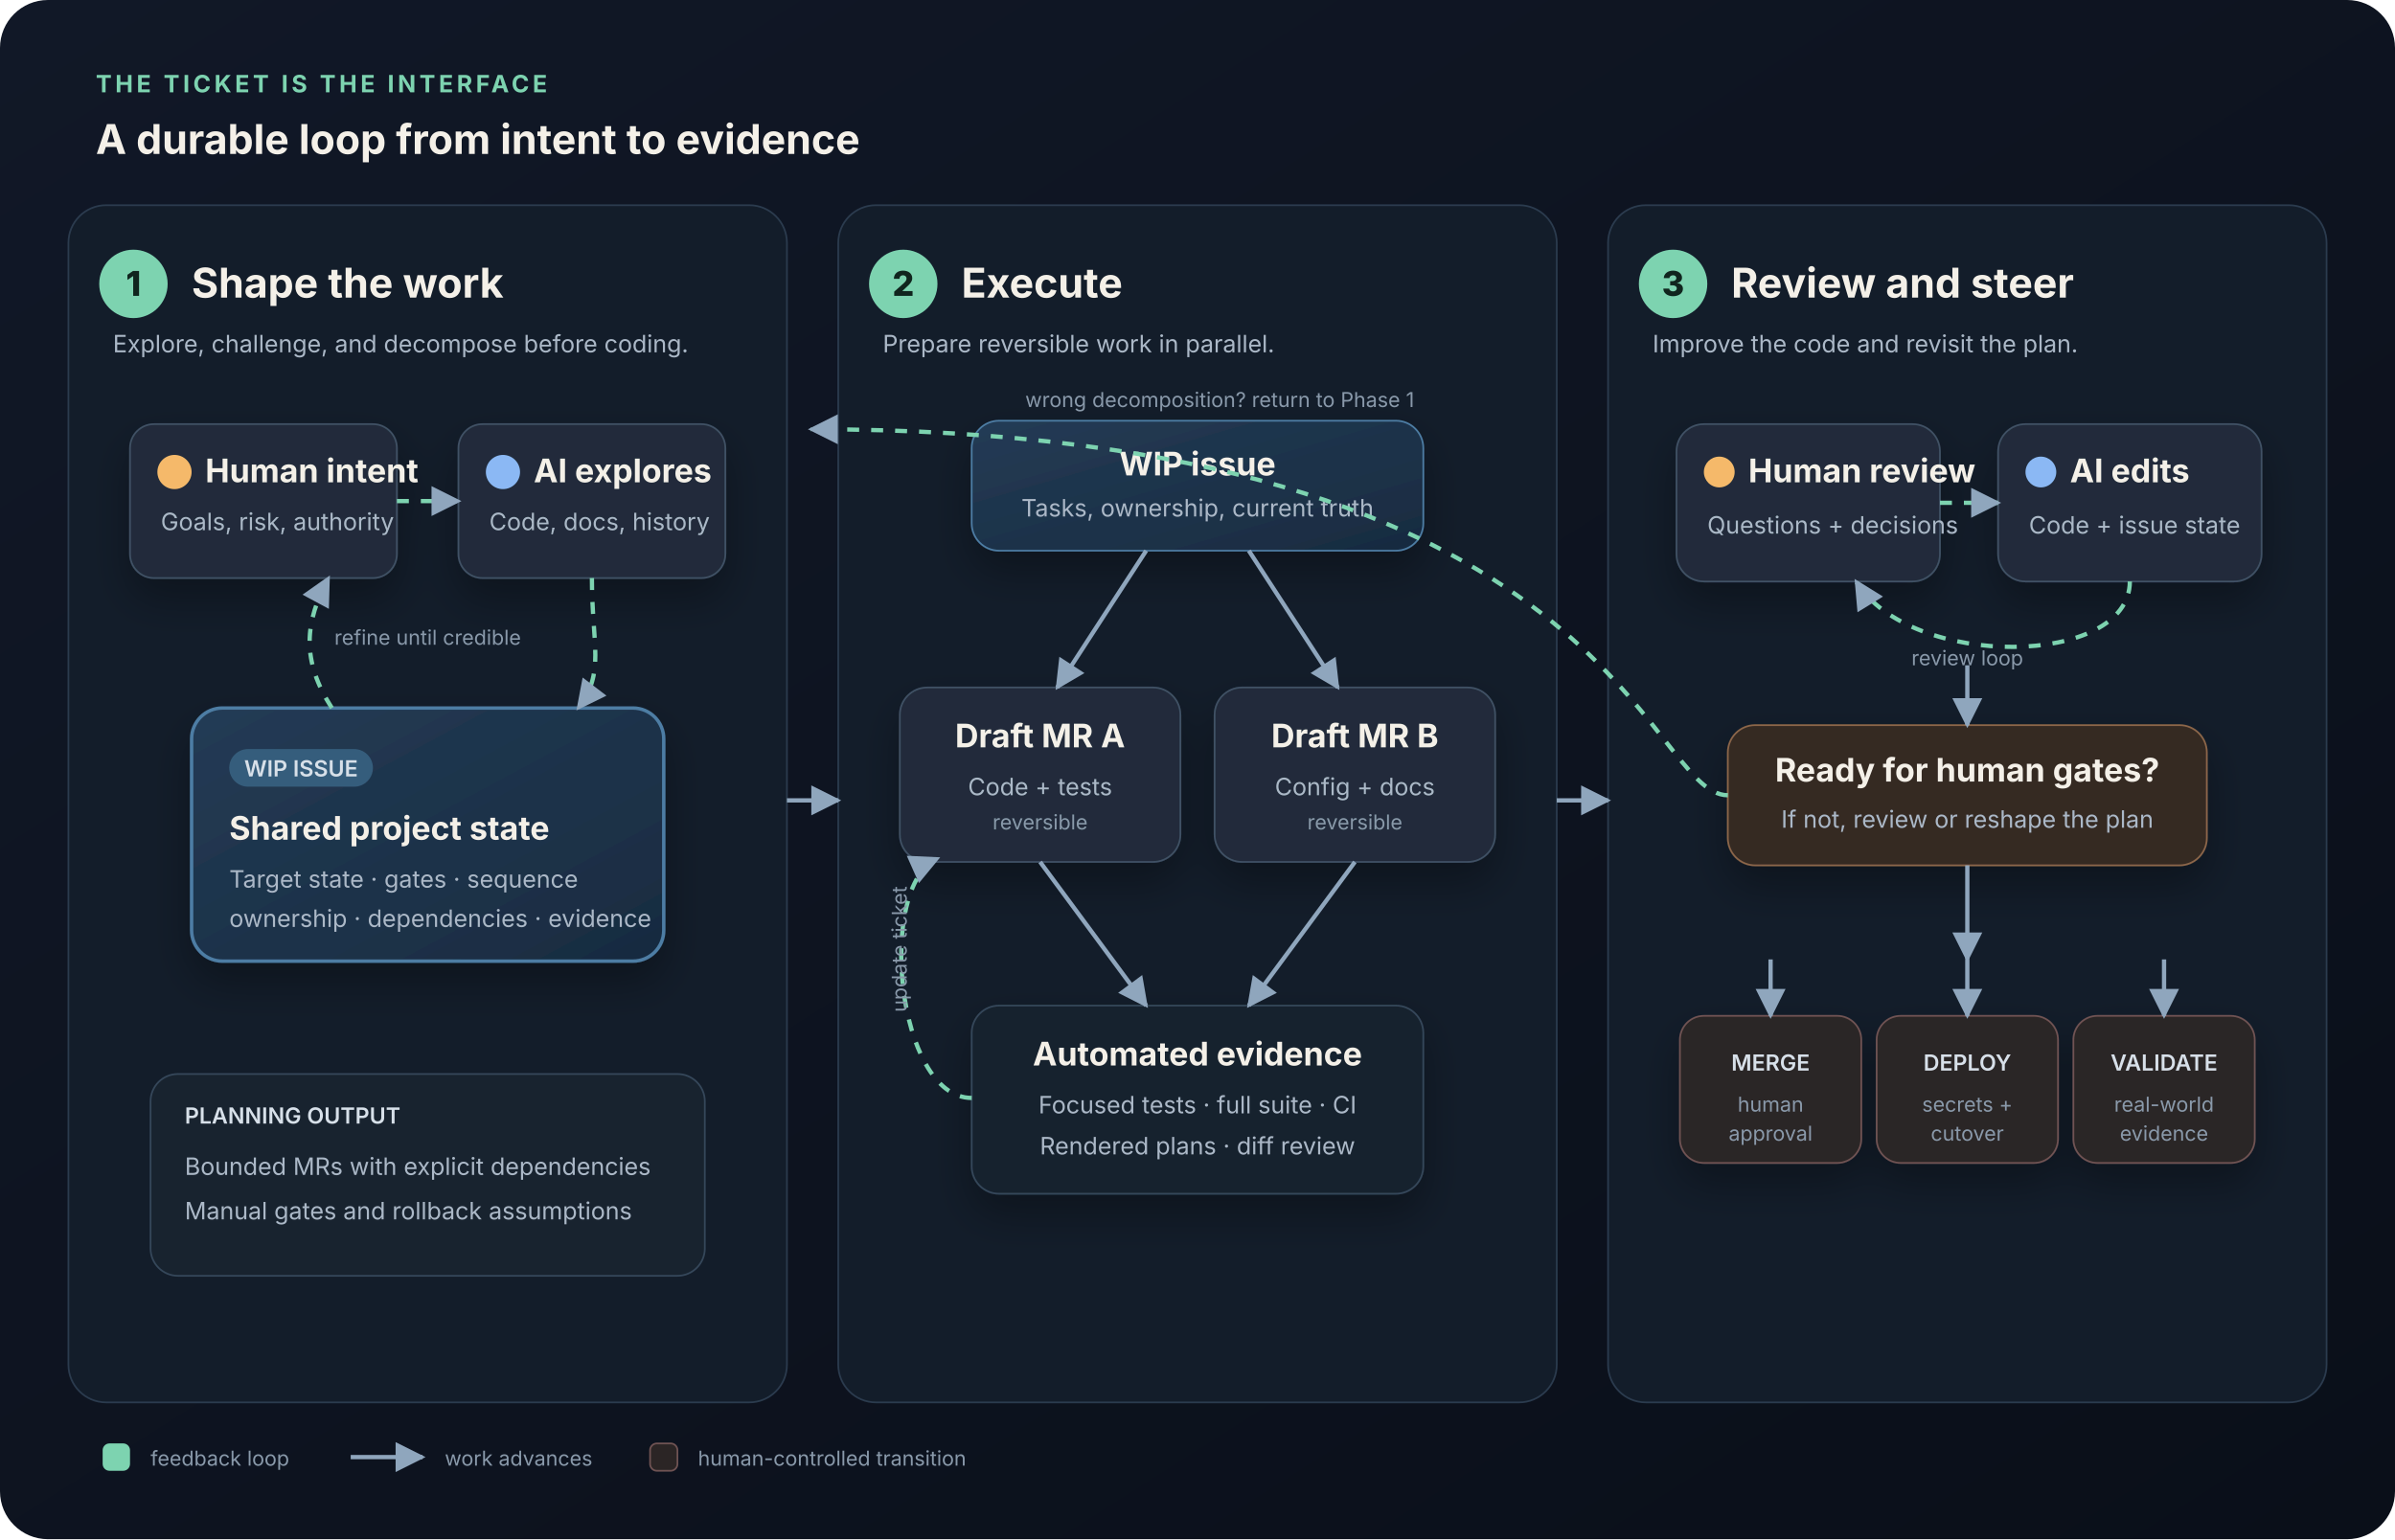
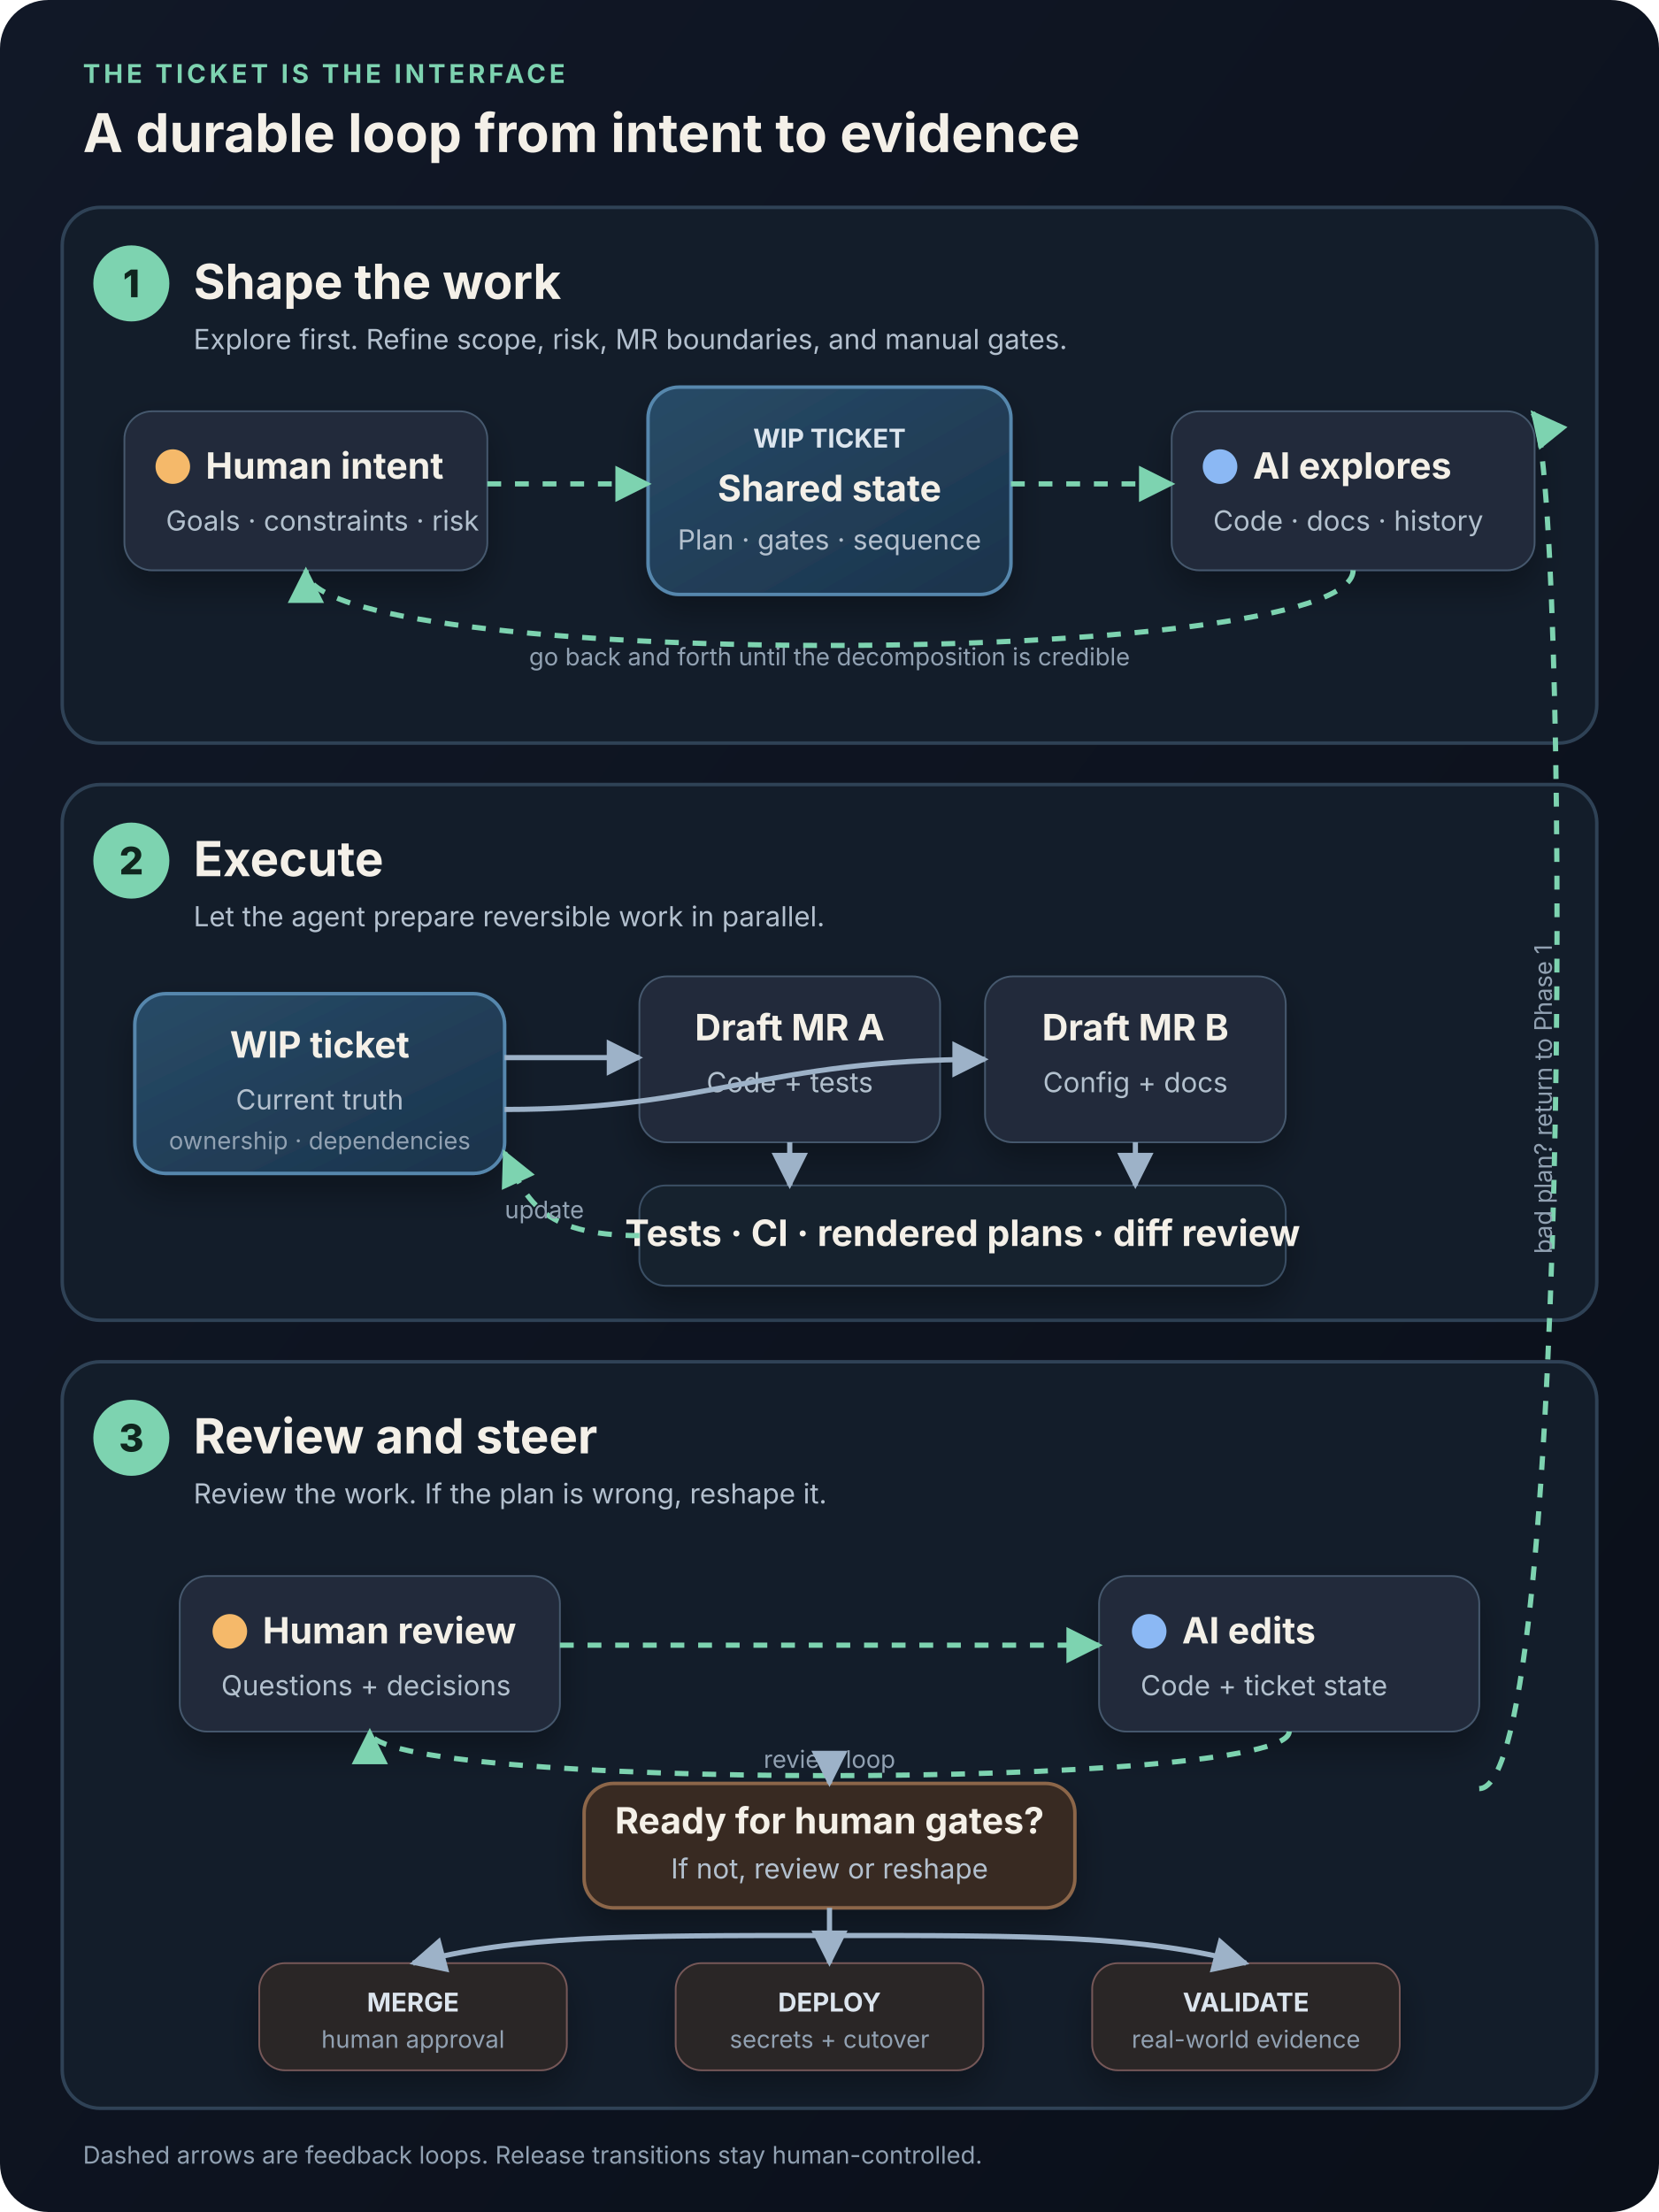
- <svg xmlns="http://www.w3.org/2000/svg" viewBox="0 0 1400 900" role="img" aria-labelledby="title description">
+ <svg xmlns="http://www.w3.org/2000/svg" viewBox="0 0 960 1280" role="img" aria-labelledby="title description">
  <defs>
    <linearGradient id="background" x1="0" y1="0" x2="1" y2="1">
      <stop offset="0" stop-color="#111827" />
      <stop offset="1" stop-color="#0a0f19" />
    </linearGradient>
    <linearGradient id="ticket" x1="0" y1="0" x2="1" y2="1">
-       <stop offset="0" stop-color="#233b55" />
-       <stop offset="1" stop-color="#182b40" />
+       <stop offset="0" stop-color="#284b67" />
+       <stop offset="1" stop-color="#1b334b" />
    </linearGradient>
    <filter id="shadow" x="-20%" y="-20%" width="140%" height="150%">
-       <feDropShadow dx="0" dy="12" stdDeviation="12" flood-color="#000" flood-opacity=".3" />
+       <feDropShadow dx="0" dy="10" stdDeviation="10" flood-color="#000" flood-opacity=".3" />
    </filter>
    <marker id="arrow" viewBox="0 0 10 10" refX="9" refY="5" markerWidth="7" markerHeight="7" orient="auto-start-reverse">
-       <path d="M0 0l10 5-10 5z" fill="#8fa6bd" />
+       <path d="M0 0l10 5-10 5z" fill="#9db2c8" />
+     </marker>
+     <marker id="loop-arrow" viewBox="0 0 10 10" refX="9" refY="5" markerWidth="7" markerHeight="7" orient="auto-start-reverse">
+       <path d="M0 0l10 5-10 5z" fill="#7dd3b0" />
    </marker>
    <style>
      .sans { font-family: -apple-system, BlinkMacSystemFont, "Segoe UI", sans-serif; }
-       .phase { fill: #f4f0e8; font-size: 24px; font-weight: 700; }
-       .eyebrow { fill: #7dd3b0; font-size: 14px; font-weight: 700; letter-spacing: 2px; }
-       .card-title { fill: #f4f0e8; font-size: 19px; font-weight: 700; }
-       .card-copy { fill: #abb8c7; font-size: 14px; }
-       .label { fill: #d7e0e9; font-size: 13px; font-weight: 600; }
-       .small { fill: #8999aa; font-size: 12px; }
-       .flow { fill: none; stroke: #8fa6bd; stroke-width: 2.5; marker-end: url(#arrow); }
-       .loop { fill: none; stroke: #7dd3b0; stroke-width: 2.5; stroke-dasharray: 7 7; marker-end: url(#arrow); }
+       .phase { fill: #f4f0e8; font-size: 28px; font-weight: 750; }
+       .eyebrow { fill: #7dd3b0; font-size: 15px; font-weight: 750; letter-spacing: 2px; }
+       .title { fill: #f4f0e8; font-size: 31px; font-weight: 750; }
+       .card-title { fill: #f4f0e8; font-size: 21px; font-weight: 700; }
+       .card-copy { fill: #b3c0ce; font-size: 16px; }
+       .label { fill: #dce5ee; font-size: 15px; font-weight: 700; }
+       .small { fill: #91a1b2; font-size: 14px; }
+       .flow { fill: none; stroke: #9db2c8; stroke-width: 3; marker-end: url(#arrow); }
+       .loop { fill: none; stroke: #7dd3b0; stroke-width: 3; stroke-dasharray: 8 8; marker-end: url(#loop-arrow); }
    </style>
  </defs>
-   <rect width="1400" height="900" rx="28" fill="url(#background)" />
-   <text x="56" y="54" class="sans eyebrow">THE TICKET IS THE INTERFACE</text>
-   <text x="56" y="90" class="sans phase" font-size="30">A durable loop from intent to evidence</text>
-   <rect x="40" y="120" width="420" height="700" rx="22" fill="#131d2a" stroke="#2b3b4e" />
-   <rect x="490" y="120" width="420" height="700" rx="22" fill="#131d2a" stroke="#2b3b4e" />
-   <rect x="940" y="120" width="420" height="700" rx="22" fill="#131d2a" stroke="#2b3b4e" />
-   <circle cx="78" cy="166" r="20" fill="#7dd3b0" />
-   <text x="78" y="173" class="sans" fill="#10251e" font-size="20" font-weight="800" text-anchor="middle">1</text>
-   <text x="112" y="174" class="sans phase">Shape the work</text>
-   <text x="66" y="206" class="sans card-copy">Explore, challenge, and decompose before coding.</text>
+   <rect width="960" height="1280" rx="28" fill="url(#background)" />
+   <text x="48" y="48" class="sans eyebrow">THE TICKET IS THE INTERFACE</text>
+   <text x="48" y="88" class="sans title">A durable loop from intent to evidence</text>
+   <rect x="36" y="120" width="888" height="310" rx="22" fill="#131d2a" stroke="#2f4256" stroke-width="2" />
+   <circle cx="76" cy="164" r="22" fill="#7dd3b0" />
+   <text x="76" y="172" class="sans" fill="#10251e" font-size="22" font-weight="800" text-anchor="middle">1</text>
+   <text x="112" y="173" class="sans phase">Shape the work</text>
+   <text x="112" y="202" class="sans card-copy">Explore first. Refine scope, risk, MR boundaries, and manual gates.</text>
  <g filter="url(#shadow)">
-     <rect x="76" y="248" width="156" height="90" rx="14" fill="#202c3a" stroke="#415165" />
-     <circle cx="102" cy="276" r="10" fill="#f5b96b" />
-     <text x="120" y="282" class="sans card-title">Human intent</text>
-     <text x="94" y="310" class="sans card-copy">Goals, risk, authority</text>
-     <rect x="268" y="248" width="156" height="90" rx="14" fill="#202c3a" stroke="#415165" />
-     <circle cx="294" cy="276" r="10" fill="#8bb8f4" />
-     <text x="312" y="282" class="sans card-title">AI explores</text>
-     <text x="286" y="310" class="sans card-copy">Code, docs, history</text>
-     <rect x="112" y="414" width="276" height="148" rx="18" fill="url(#ticket)" stroke="#4d7da4" stroke-width="2" />
-     <rect x="134" y="438" width="84" height="22" rx="11" fill="#365d7b" />
-     <text x="176" y="454" class="sans label" text-anchor="middle">WIP ISSUE</text>
-     <text x="134" y="491" class="sans card-title">Shared project state</text>
-     <text x="134" y="519" class="sans card-copy">Target state · gates · sequence</text>
-     <text x="134" y="542" class="sans card-copy">ownership · dependencies · evidence</text>
+     <rect x="72" y="238" width="210" height="92" rx="16" fill="#202c3a" stroke="#46596e" />
+     <circle cx="100" cy="270" r="10" fill="#f5b96b" />
+     <text x="119" y="277" class="sans card-title">Human intent</text>
+     <text x="96" y="307" class="sans card-copy">Goals · constraints · risk</text>
+     <rect x="375" y="224" width="210" height="120" rx="18" fill="url(#ticket)" stroke="#5687ad" stroke-width="2" />
+     <text x="480" y="259" class="sans label" text-anchor="middle">WIP TICKET</text>
+     <text x="480" y="290" class="sans card-title" text-anchor="middle">Shared state</text>
+     <text x="480" y="318" class="sans card-copy" text-anchor="middle">Plan · gates · sequence</text>
+     <rect x="678" y="238" width="210" height="92" rx="16" fill="#202c3a" stroke="#46596e" />
+     <circle cx="706" cy="270" r="10" fill="#8bb8f4" />
+     <text x="725" y="277" class="sans card-title">AI explores</text>
+     <text x="702" y="307" class="sans card-copy">Code · docs · history</text>
  </g>
-   <path d="M232 293h36" class="loop" />
-   <path d="M346 338c0 40 8 55-8 76" class="loop" />
-   <path d="M194 414c-18-28-16-50-2-76" class="loop" />
-   <text x="250" y="377" class="sans small" text-anchor="middle">refine until credible</text>
-   <rect x="88" y="628" width="324" height="118" rx="16" fill="#18232f" stroke="#35475a" />
-   <text x="108" y="657" class="sans label">PLANNING OUTPUT</text>
-   <text x="108" y="687" class="sans card-copy">Bounded MRs with explicit dependencies</text>
-   <text x="108" y="713" class="sans card-copy">Manual gates and rollback assumptions</text>
-   <circle cx="528" cy="166" r="20" fill="#7dd3b0" />
-   <text x="528" y="173" class="sans" fill="#10251e" font-size="20" font-weight="800" text-anchor="middle">2</text>
-   <text x="562" y="174" class="sans phase">Execute</text>
-   <text x="516" y="206" class="sans card-copy">Prepare reversible work in parallel.</text>
+   <path d="M282 280h93" class="loop" />
+   <path d="M585 280h93" class="loop" />
+   <path d="M783 330c0 58-606 58-606 0" class="loop" />
+   <text x="480" y="385" class="sans small" text-anchor="middle">go back and forth until the decomposition is credible</text>
+   <rect x="36" y="454" width="888" height="310" rx="22" fill="#131d2a" stroke="#2f4256" stroke-width="2" />
+   <circle cx="76" cy="498" r="22" fill="#7dd3b0" />
+   <text x="76" y="506" class="sans" fill="#10251e" font-size="22" font-weight="800" text-anchor="middle">2</text>
+   <text x="112" y="507" class="sans phase">Execute</text>
+   <text x="112" y="536" class="sans card-copy">Let the agent prepare reversible work in parallel.</text>
  <g filter="url(#shadow)">
-     <rect x="568" y="246" width="264" height="76" rx="16" fill="url(#ticket)" stroke="#4d7da4" />
-     <text x="700" y="278" class="sans card-title" text-anchor="middle">WIP issue</text>
-     <text x="700" y="302" class="sans card-copy" text-anchor="middle">Tasks, ownership, current truth</text>
-     <rect x="526" y="402" width="164" height="102" rx="16" fill="#202c3a" stroke="#415165" />
-     <text x="608" y="437" class="sans card-title" text-anchor="middle">Draft MR A</text>
-     <text x="608" y="465" class="sans card-copy" text-anchor="middle">Code + tests</text>
-     <text x="608" y="485" class="sans small" text-anchor="middle">reversible</text>
-     <rect x="710" y="402" width="164" height="102" rx="16" fill="#202c3a" stroke="#415165" />
-     <text x="792" y="437" class="sans card-title" text-anchor="middle">Draft MR B</text>
-     <text x="792" y="465" class="sans card-copy" text-anchor="middle">Config + docs</text>
-     <text x="792" y="485" class="sans small" text-anchor="middle">reversible</text>
-     <rect x="568" y="588" width="264" height="110" rx="16" fill="#18232f" stroke="#35475a" />
-     <text x="700" y="623" class="sans card-title" text-anchor="middle">Automated evidence</text>
-     <text x="700" y="651" class="sans card-copy" text-anchor="middle">Focused tests · full suite · CI</text>
-     <text x="700" y="675" class="sans card-copy" text-anchor="middle">Rendered plans · diff review</text>
+     <rect x="78" y="575" width="214" height="104" rx="18" fill="url(#ticket)" stroke="#5687ad" stroke-width="2" />
+     <text x="185" y="612" class="sans card-title" text-anchor="middle">WIP ticket</text>
+     <text x="185" y="642" class="sans card-copy" text-anchor="middle">Current truth</text>
+     <text x="185" y="665" class="sans small" text-anchor="middle">ownership · dependencies</text>
+     <rect x="370" y="565" width="174" height="96" rx="16" fill="#202c3a" stroke="#46596e" />
+     <text x="457" y="602" class="sans card-title" text-anchor="middle">Draft MR A</text>
+     <text x="457" y="632" class="sans card-copy" text-anchor="middle">Code + tests</text>
+     <rect x="570" y="565" width="174" height="96" rx="16" fill="#202c3a" stroke="#46596e" />
+     <text x="657" y="602" class="sans card-title" text-anchor="middle">Draft MR B</text>
+     <text x="657" y="632" class="sans card-copy" text-anchor="middle">Config + docs</text>
+     <rect x="370" y="686" width="374" height="58" rx="15" fill="#18232f" stroke="#3b5065" />
+     <text x="557" y="721" class="sans card-title" text-anchor="middle">Tests · CI · rendered plans · diff review</text>
  </g>
-   <path d="M670 322l-52 80" class="flow" />
-   <path d="M730 322l52 80" class="flow" />
-   <path d="M608 504l62 84" class="flow" />
-   <path d="M792 504l-62 84" class="flow" />
-   <path d="M568 642c-44 0-56-124-20-140" class="loop" />
-   <text x="530" y="555" class="sans small" transform="rotate(-90 530 555)" text-anchor="middle">update ticket</text>
-   <circle cx="978" cy="166" r="20" fill="#7dd3b0" />
-   <text x="978" y="173" class="sans" fill="#10251e" font-size="20" font-weight="800" text-anchor="middle">3</text>
-   <text x="1012" y="174" class="sans phase">Review and steer</text>
-   <text x="966" y="206" class="sans card-copy">Improve the code and revisit the plan.</text>
+   <path d="M292 612h78" class="flow" />
+   <path d="M292 642c120 0 150-29 278-29" class="flow" />
+   <path d="M457 661v25" class="flow" />
+   <path d="M657 661v25" class="flow" />
+   <path d="M370 715c-58 0-66-22-78-48" class="loop" />
+   <text x="315" y="705" class="sans small" text-anchor="middle">update</text>
+   <rect x="36" y="788" width="888" height="432" rx="22" fill="#131d2a" stroke="#2f4256" stroke-width="2" />
+   <circle cx="76" cy="832" r="22" fill="#7dd3b0" />
+   <text x="76" y="840" class="sans" fill="#10251e" font-size="22" font-weight="800" text-anchor="middle">3</text>
+   <text x="112" y="841" class="sans phase">Review and steer</text>
+   <text x="112" y="870" class="sans card-copy">Review the work. If the plan is wrong, reshape it.</text>
  <g filter="url(#shadow)">
-     <rect x="980" y="248" width="154" height="92" rx="16" fill="#202c3a" stroke="#415165" />
-     <circle cx="1005" cy="276" r="9" fill="#f5b96b" />
-     <text x="1022" y="282" class="sans card-title">Human review</text>
-     <text x="998" y="312" class="sans card-copy">Questions + decisions</text>
-     <rect x="1168" y="248" width="154" height="92" rx="16" fill="#202c3a" stroke="#415165" />
-     <circle cx="1193" cy="276" r="9" fill="#8bb8f4" />
-     <text x="1210" y="282" class="sans card-title">AI edits</text>
-     <text x="1186" y="312" class="sans card-copy">Code + issue state</text>
-     <rect x="1010" y="424" width="280" height="82" rx="16" fill="#352a24" stroke="#8c6649" />
-     <text x="1150" y="457" class="sans card-title" text-anchor="middle">Ready for human gates?</text>
-     <text x="1150" y="484" class="sans card-copy" text-anchor="middle">If not, review or reshape the plan</text>
-     <rect x="982" y="594" width="106" height="86" rx="14" fill="#2b2525" stroke="#6f5353" />
-     <text x="1035" y="626" class="sans label" text-anchor="middle">MERGE</text>
-     <text x="1035" y="650" class="sans small" text-anchor="middle">human</text>
-     <text x="1035" y="667" class="sans small" text-anchor="middle">approval</text>
-     <rect x="1097" y="594" width="106" height="86" rx="14" fill="#2b2525" stroke="#6f5353" />
-     <text x="1150" y="626" class="sans label" text-anchor="middle">DEPLOY</text>
-     <text x="1150" y="650" class="sans small" text-anchor="middle">secrets +</text>
-     <text x="1150" y="667" class="sans small" text-anchor="middle">cutover</text>
-     <rect x="1212" y="594" width="106" height="86" rx="14" fill="#2b2525" stroke="#6f5353" />
-     <text x="1265" y="626" class="sans label" text-anchor="middle">VALIDATE</text>
-     <text x="1265" y="650" class="sans small" text-anchor="middle">real-world</text>
-     <text x="1265" y="667" class="sans small" text-anchor="middle">evidence</text>
+     <rect x="104" y="912" width="220" height="90" rx="16" fill="#202c3a" stroke="#46596e" />
+     <circle cx="133" cy="944" r="10" fill="#f5b96b" />
+     <text x="152" y="951" class="sans card-title">Human review</text>
+     <text x="128" y="981" class="sans card-copy">Questions + decisions</text>
+     <rect x="636" y="912" width="220" height="90" rx="16" fill="#202c3a" stroke="#46596e" />
+     <circle cx="665" cy="944" r="10" fill="#8bb8f4" />
+     <text x="684" y="951" class="sans card-title">AI edits</text>
+     <text x="660" y="981" class="sans card-copy">Code + ticket state</text>
+     <rect x="338" y="1032" width="284" height="72" rx="17" fill="#382b23" stroke="#8c6649" stroke-width="2" />
+     <text x="480" y="1061" class="sans card-title" text-anchor="middle">Ready for human gates?</text>
+     <text x="480" y="1087" class="sans card-copy" text-anchor="middle">If not, review or reshape</text>
+     <rect x="150" y="1136" width="178" height="62" rx="15" fill="#2b2525" stroke="#765858" />
+     <text x="239" y="1164" class="sans label" text-anchor="middle">MERGE</text>
+     <text x="239" y="1185" class="sans small" text-anchor="middle">human approval</text>
+     <rect x="391" y="1136" width="178" height="62" rx="15" fill="#2b2525" stroke="#765858" />
+     <text x="480" y="1164" class="sans label" text-anchor="middle">DEPLOY</text>
+     <text x="480" y="1185" class="sans small" text-anchor="middle">secrets + cutover</text>
+     <rect x="632" y="1136" width="178" height="62" rx="15" fill="#2b2525" stroke="#765858" />
+     <text x="721" y="1164" class="sans label" text-anchor="middle">VALIDATE</text>
+     <text x="721" y="1185" class="sans small" text-anchor="middle">real-world evidence</text>
  </g>
-   <path d="M1134 294h34" class="loop" />
-   <path d="M1245 340c0 50-128 52-160 0" class="loop" />
-   <text x="1150" y="389" class="sans small" text-anchor="middle">review loop</text>
-   <path d="M1150 389v35" class="flow" />
-   <path d="M1150 506v55" class="flow" />
-   <path d="M1035 561v33" class="flow" />
-   <path d="M1150 561v33" class="flow" />
-   <path d="M1265 561v33" class="flow" />
-   <path d="M460 468h30" class="flow" />
-   <path d="M910 468h30" class="flow" />
-   <path d="M1010 465c-48 0-66-214-536-214" class="loop" />
-   <text x="713" y="238" class="sans small" text-anchor="middle">wrong decomposition? return to Phase 1</text>
-   <rect x="60" y="844" width="16" height="16" rx="4" fill="#7dd3b0" />
-   <text x="88" y="857" class="sans small">feedback loop</text>
-   <path d="M205 852h42" class="flow" />
-   <text x="260" y="857" class="sans small">work advances</text>
-   <rect x="380" y="844" width="16" height="16" rx="4" fill="#2b2525" stroke="#6f5353" />
-   <text x="408" y="857" class="sans small">human-controlled transition</text>
+   <path d="M324 952h312" class="loop" />
+   <path d="M746 1002c0 34-532 34-532 0" class="loop" />
+   <text x="480" y="1023" class="sans small" text-anchor="middle">review loop</text>
+   <path d="M480 1024v8" class="flow" />
+   <path d="M480 1104v32" class="flow" />
+   <path d="M480 1120c-120 0-180 0-241 16" class="flow" />
+   <path d="M480 1120c120 0 180 0 241 16" class="flow" />
+   <path d="M856 1035c55 0 52-770 31-796" class="loop" />
+   <text x="898" y="636" class="sans small" text-anchor="middle" transform="rotate(-90 898 636)">bad plan? return to Phase 1</text>
+   <text x="48" y="1252" class="sans small">Dashed arrows are feedback loops. Release transitions stay human-controlled.</text>
</svg>
